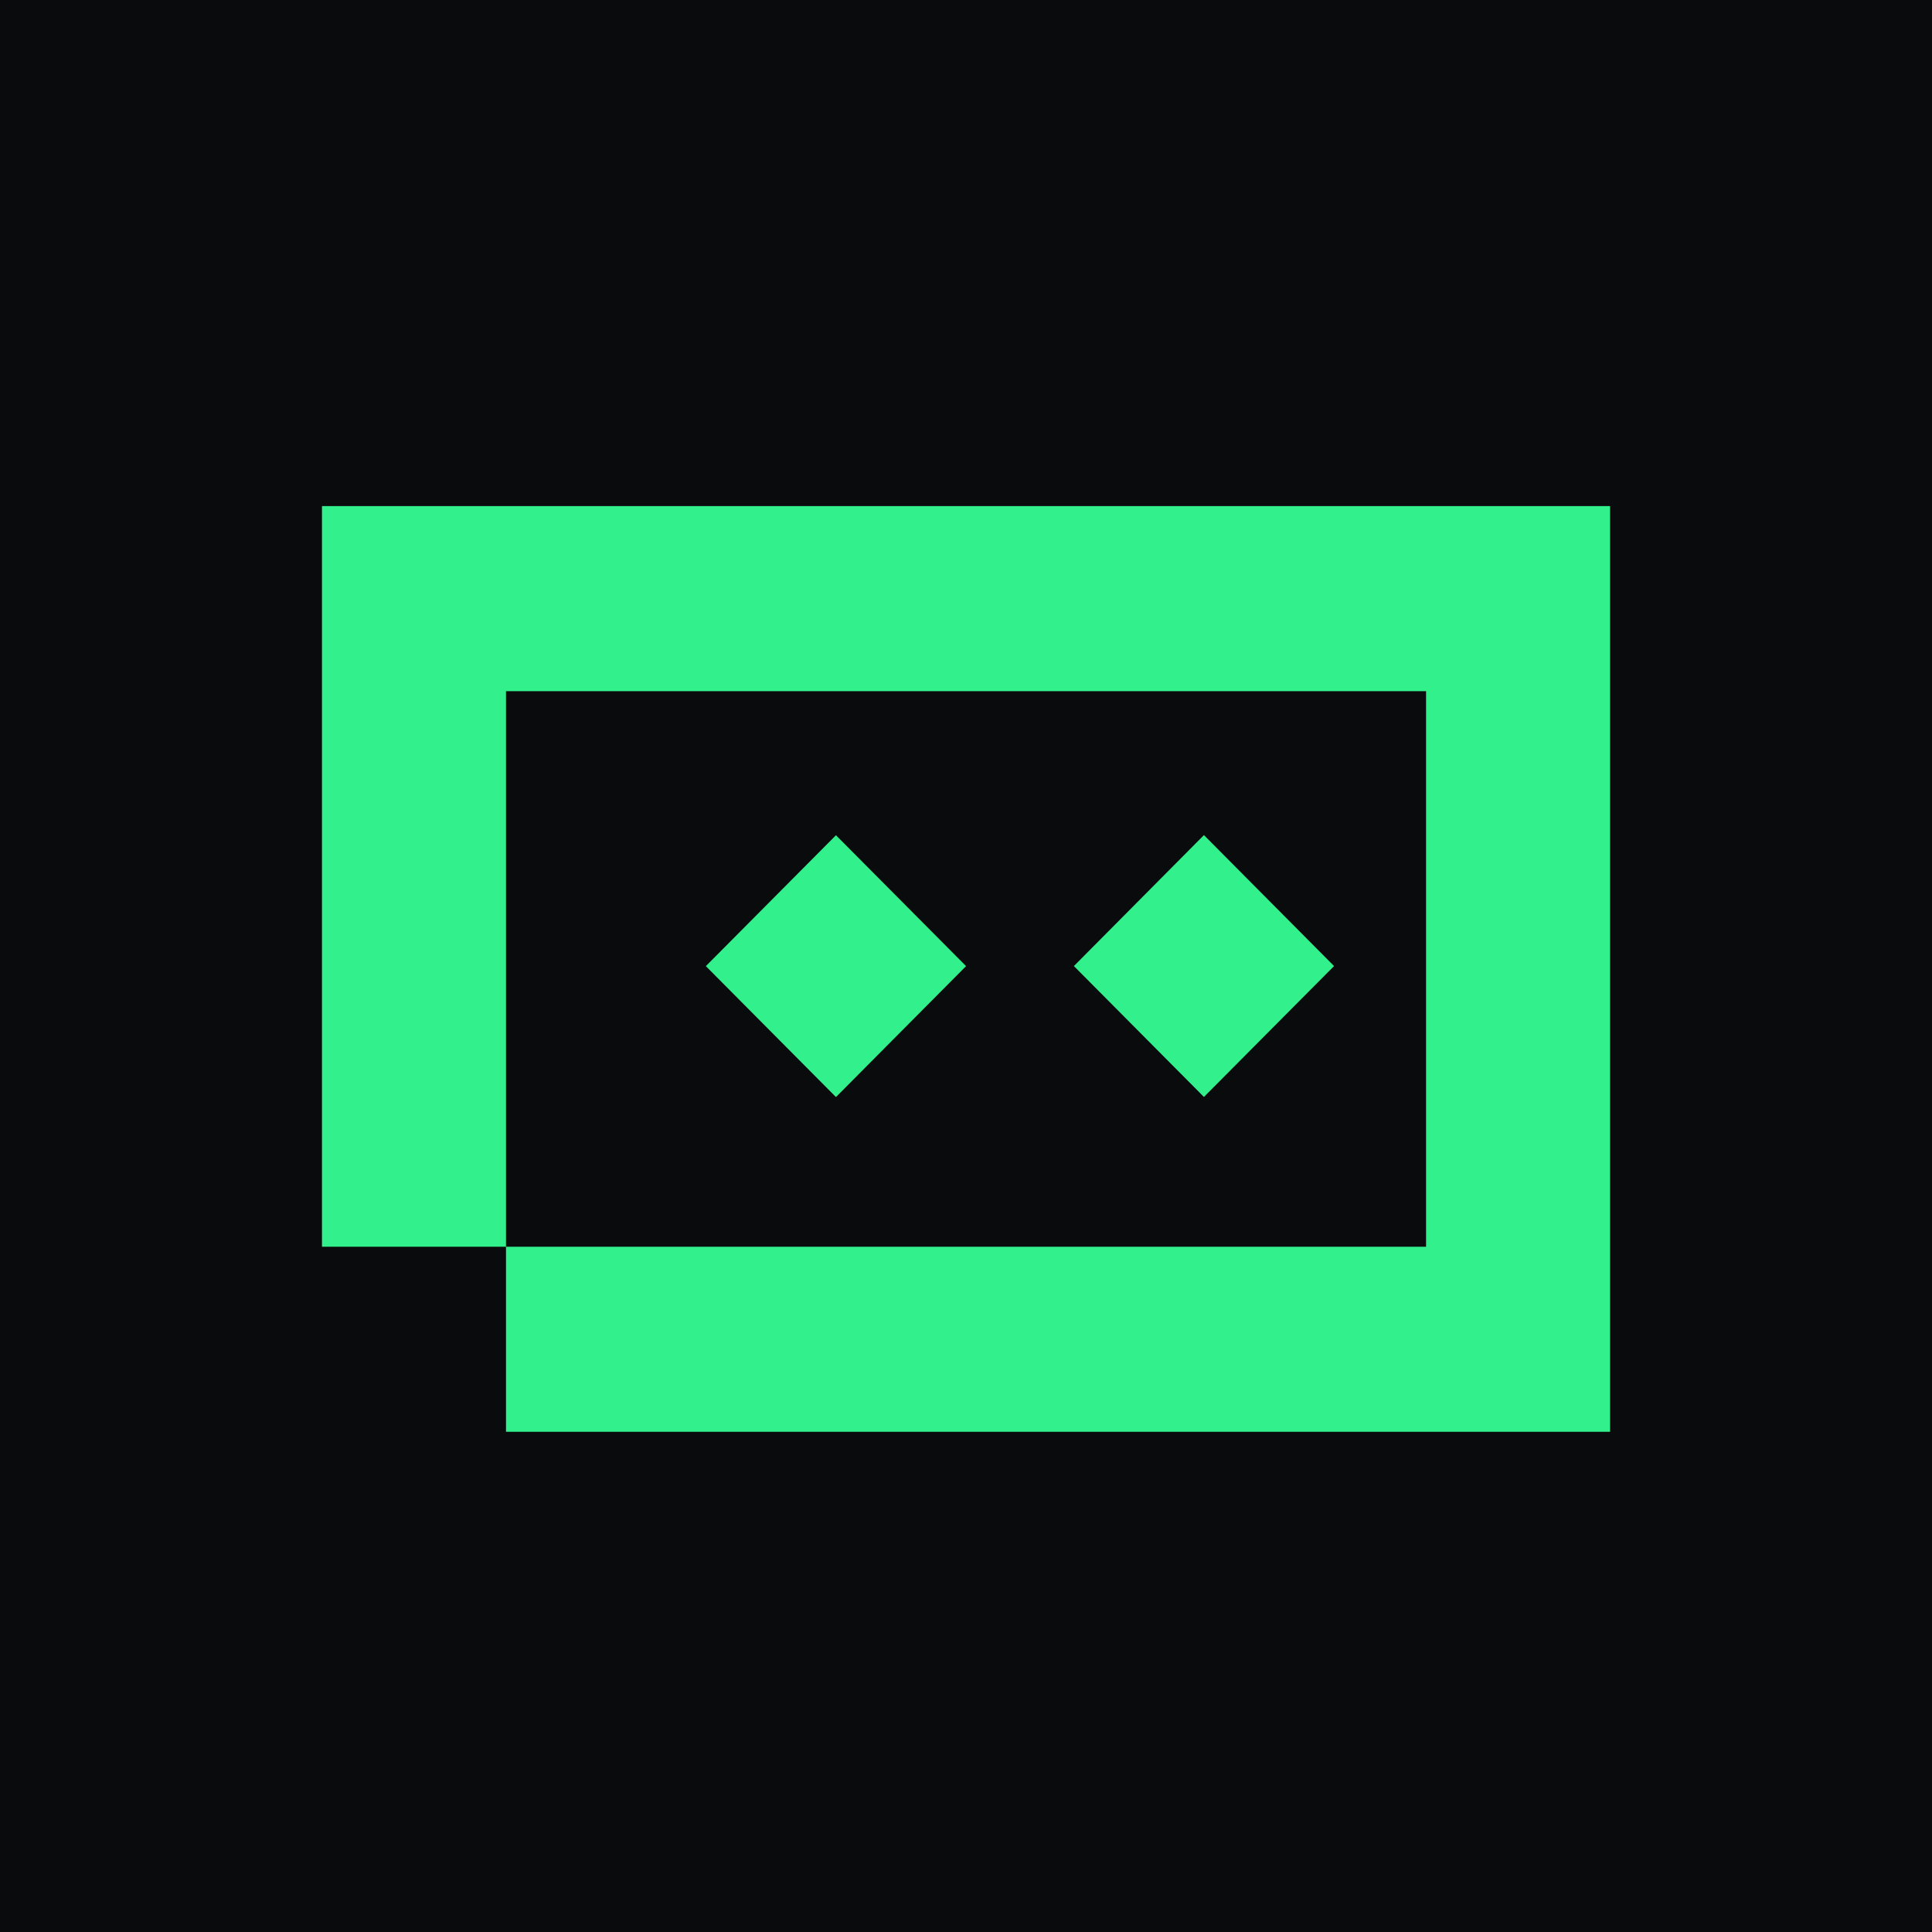
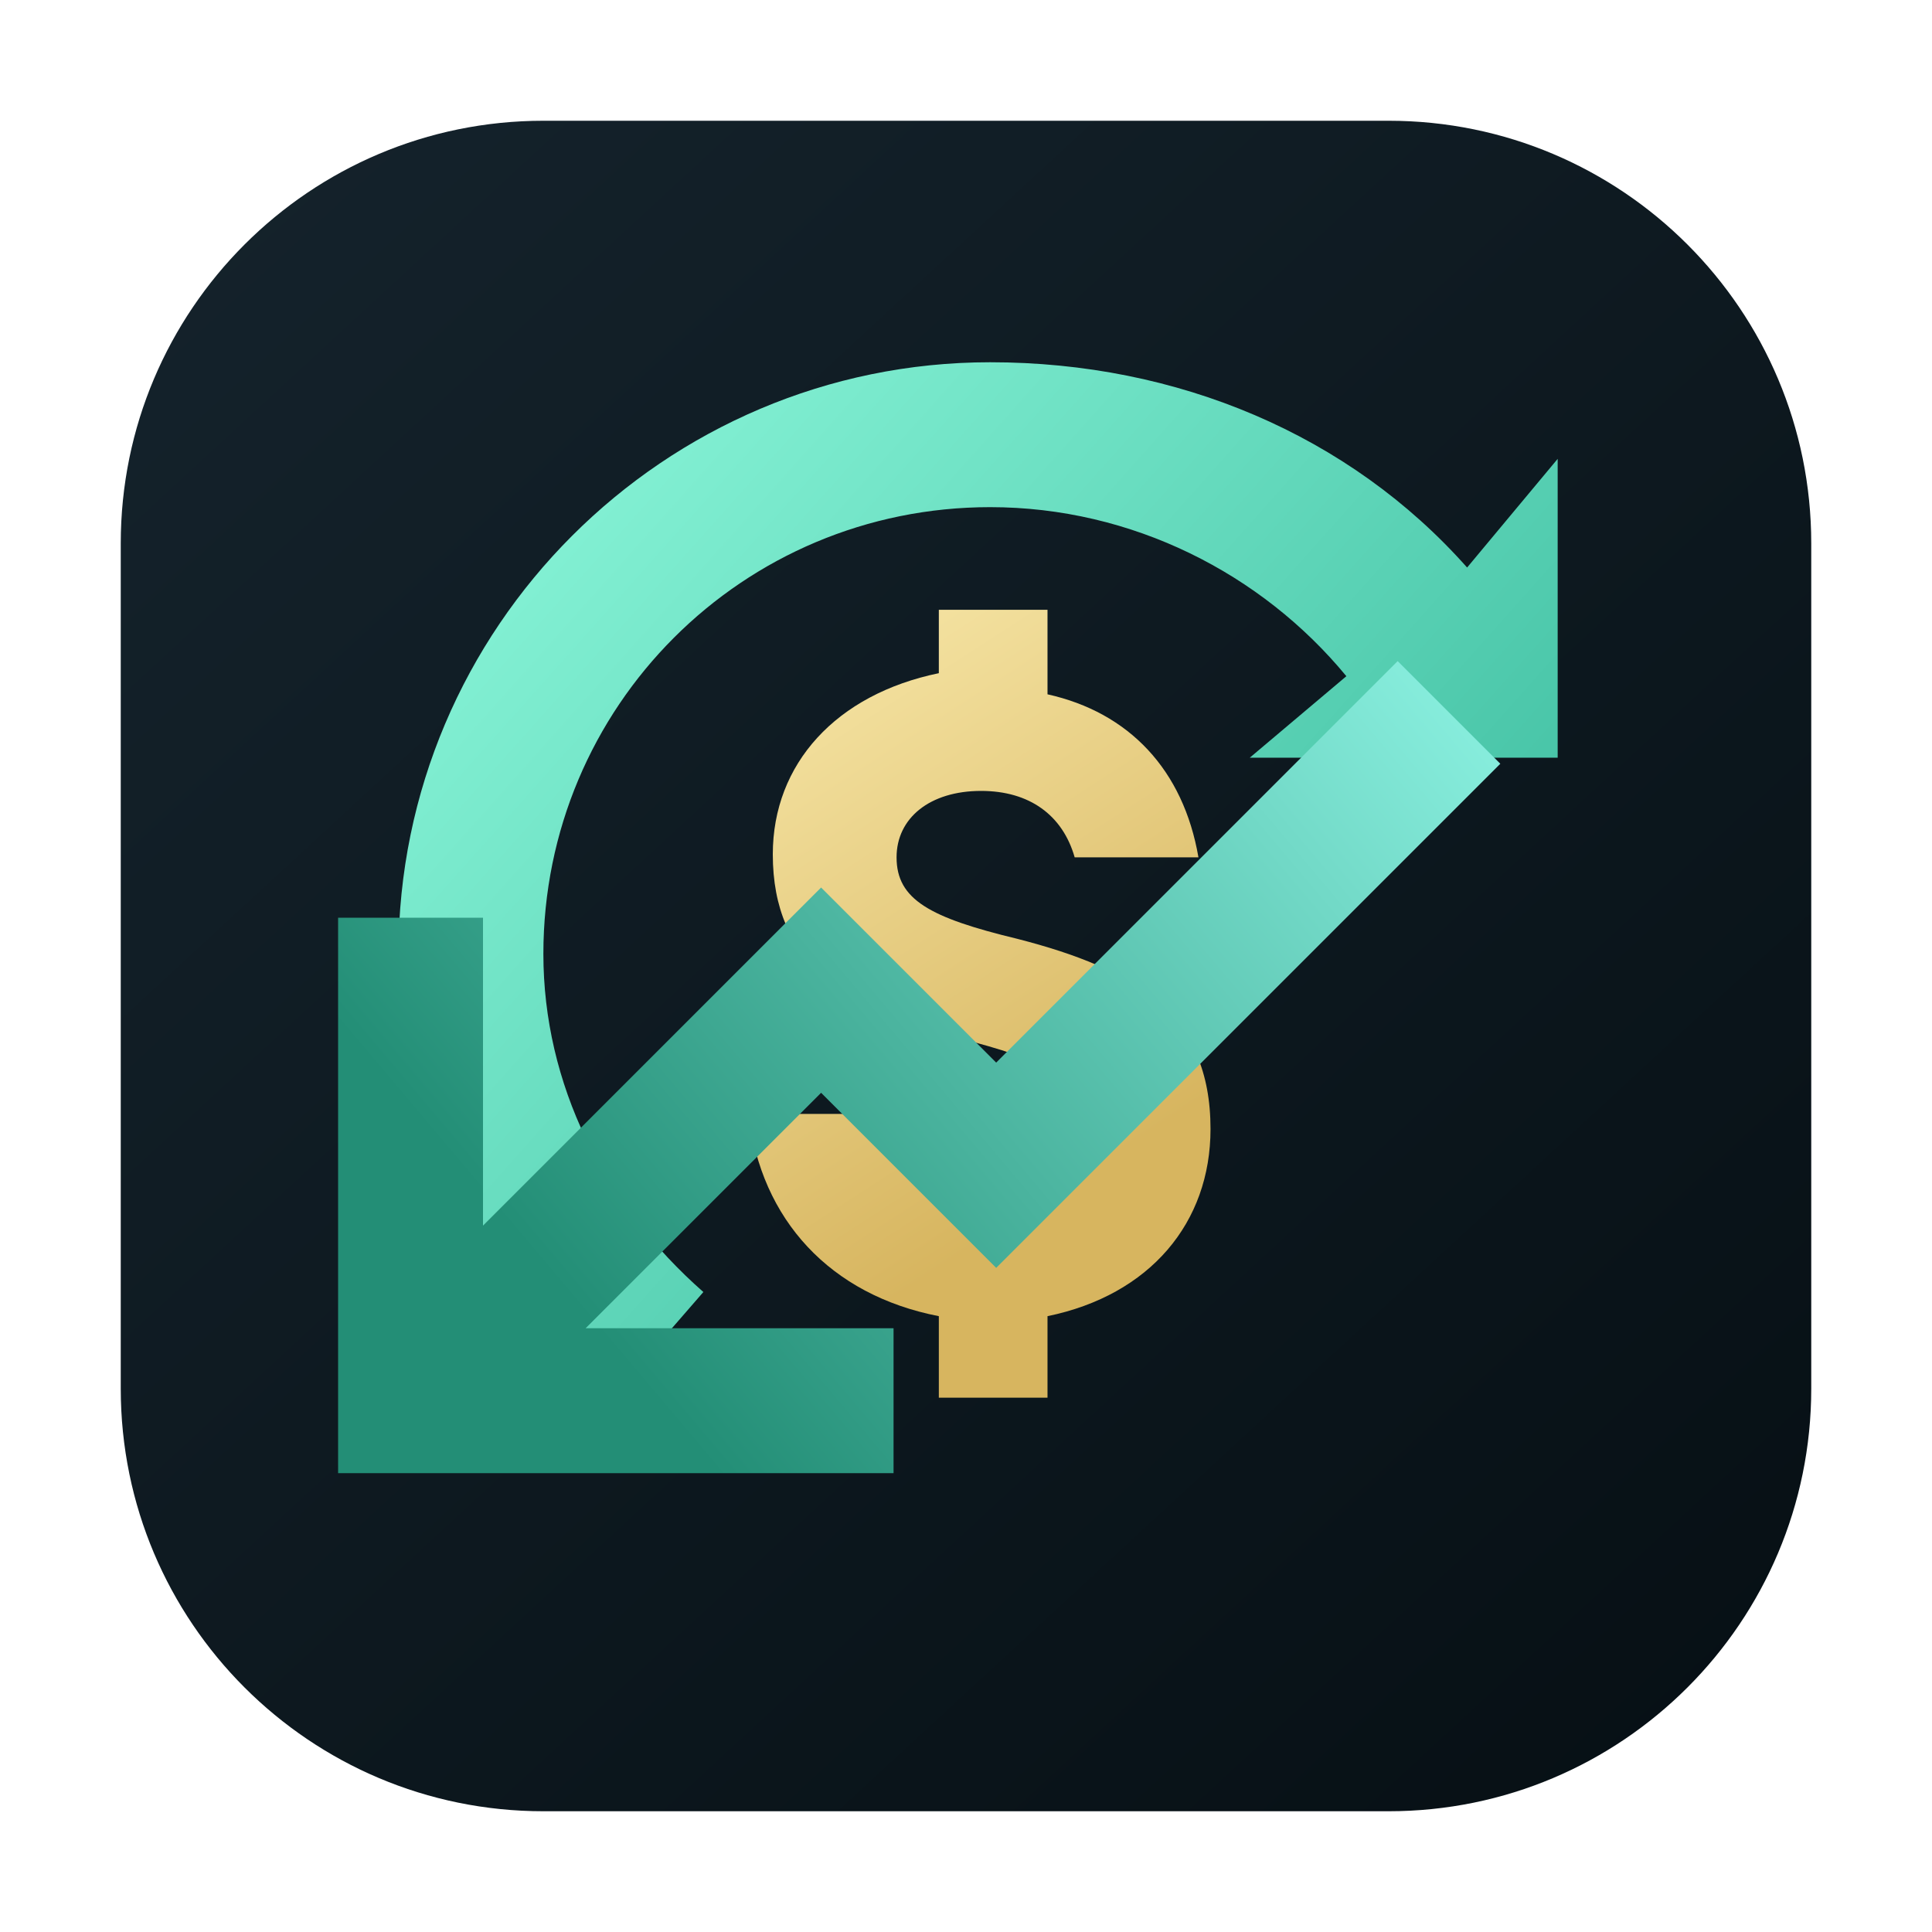
- <svg xmlns="http://www.w3.org/2000/svg" width="32" height="32" viewBox="0 0 32 32" fill="none">
-   <rect width="32" height="32" fill="#0A0B0D" />
-   <path d="M26.668 23.715H8.381V20.65H5.333V8.382H26.668V23.715ZM8.381 20.65H23.62V11.448H8.381V20.65ZM16.001 16.002L13.846 18.171L11.691 16.002L13.846 13.834L16.001 16.002ZM22.096 16.001L19.941 18.169L17.787 16.001L19.941 13.832L22.096 16.001Z" fill="#32F08C" />
+ <svg xmlns="http://www.w3.org/2000/svg" width="64" height="64" viewBox="0 0 64 64" fill="none">
+   <defs>
+     <linearGradient id="bg" x1="8" y1="6" x2="56" y2="58" gradientUnits="userSpaceOnUse">
+       <stop stop-color="#14222B" />
+       <stop offset="1" stop-color="#071015" />
+     </linearGradient>
+     <linearGradient id="ring" x1="15" y1="16" x2="52" y2="49" gradientUnits="userSpaceOnUse">
+       <stop stop-color="#89F5D8" />
+       <stop offset="1" stop-color="#2AAE91" />
+     </linearGradient>
+     <linearGradient id="arrow" x1="18" y1="42" x2="50" y2="15" gradientUnits="userSpaceOnUse">
+       <stop stop-color="#238E76" />
+       <stop offset="1" stop-color="#9AFFF0" />
+     </linearGradient>
+     <linearGradient id="accent" x1="28" y1="20" x2="39" y2="37" gradientUnits="userSpaceOnUse">
+       <stop stop-color="#F6E5A5" />
+       <stop offset="1" stop-color="#D7B55F" />
+     </linearGradient>
+   </defs>
+   <rect x="4" y="4" width="56" height="56" rx="14" fill="url(#bg)" />
+   <path d="M48.6 18.8C44.7 14.4 39 12 32.8 12C22 12 13.2 20.8 13.2 31.6C13.2 37.5 15.8 42.9 20 46.6L23.3 42.8C20 39.9 18 35.9 18 31.6C18 23.4 24.6 16.8 32.8 16.8C37.5 16.8 41.8 19 44.6 22.4L41.4 25.1H51.6V15.2L48.6 18.8Z" fill="url(#ring)" />
+   <path d="M31.1 20.2H34.7V23C37.4 23.6 39.2 25.5 39.7 28.4H35.6C35.2 27 34.1 26.2 32.5 26.2C30.8 26.2 29.7 27.1 29.7 28.4C29.7 29.8 30.8 30.4 33.7 31.1C37.6 32.1 40.1 33.6 40.1 37.4C40.1 40.5 38.1 42.9 34.7 43.6V46.3H31.1V43.6C27.5 42.9 25.2 40.4 24.8 36.9H28.9C29.4 38.9 30.7 39.9 32.8 39.9C34.8 39.9 36 38.9 36 37.4C36 35.7 34.5 35.1 31.8 34.4C28 33.4 25.6 31.9 25.6 28.3C25.6 25.3 27.7 23 31.1 22.3V20.2Z" fill="url(#accent)" />
+   <path d="M16 40.6L27.2 29.4L33 35.2L46.3 21.9L49.7 25.3L33 42L27.2 36.2L19.4 44H29.6V48.8H11.2V30.4H16V40.6Z" fill="url(#arrow)" />
</svg>
